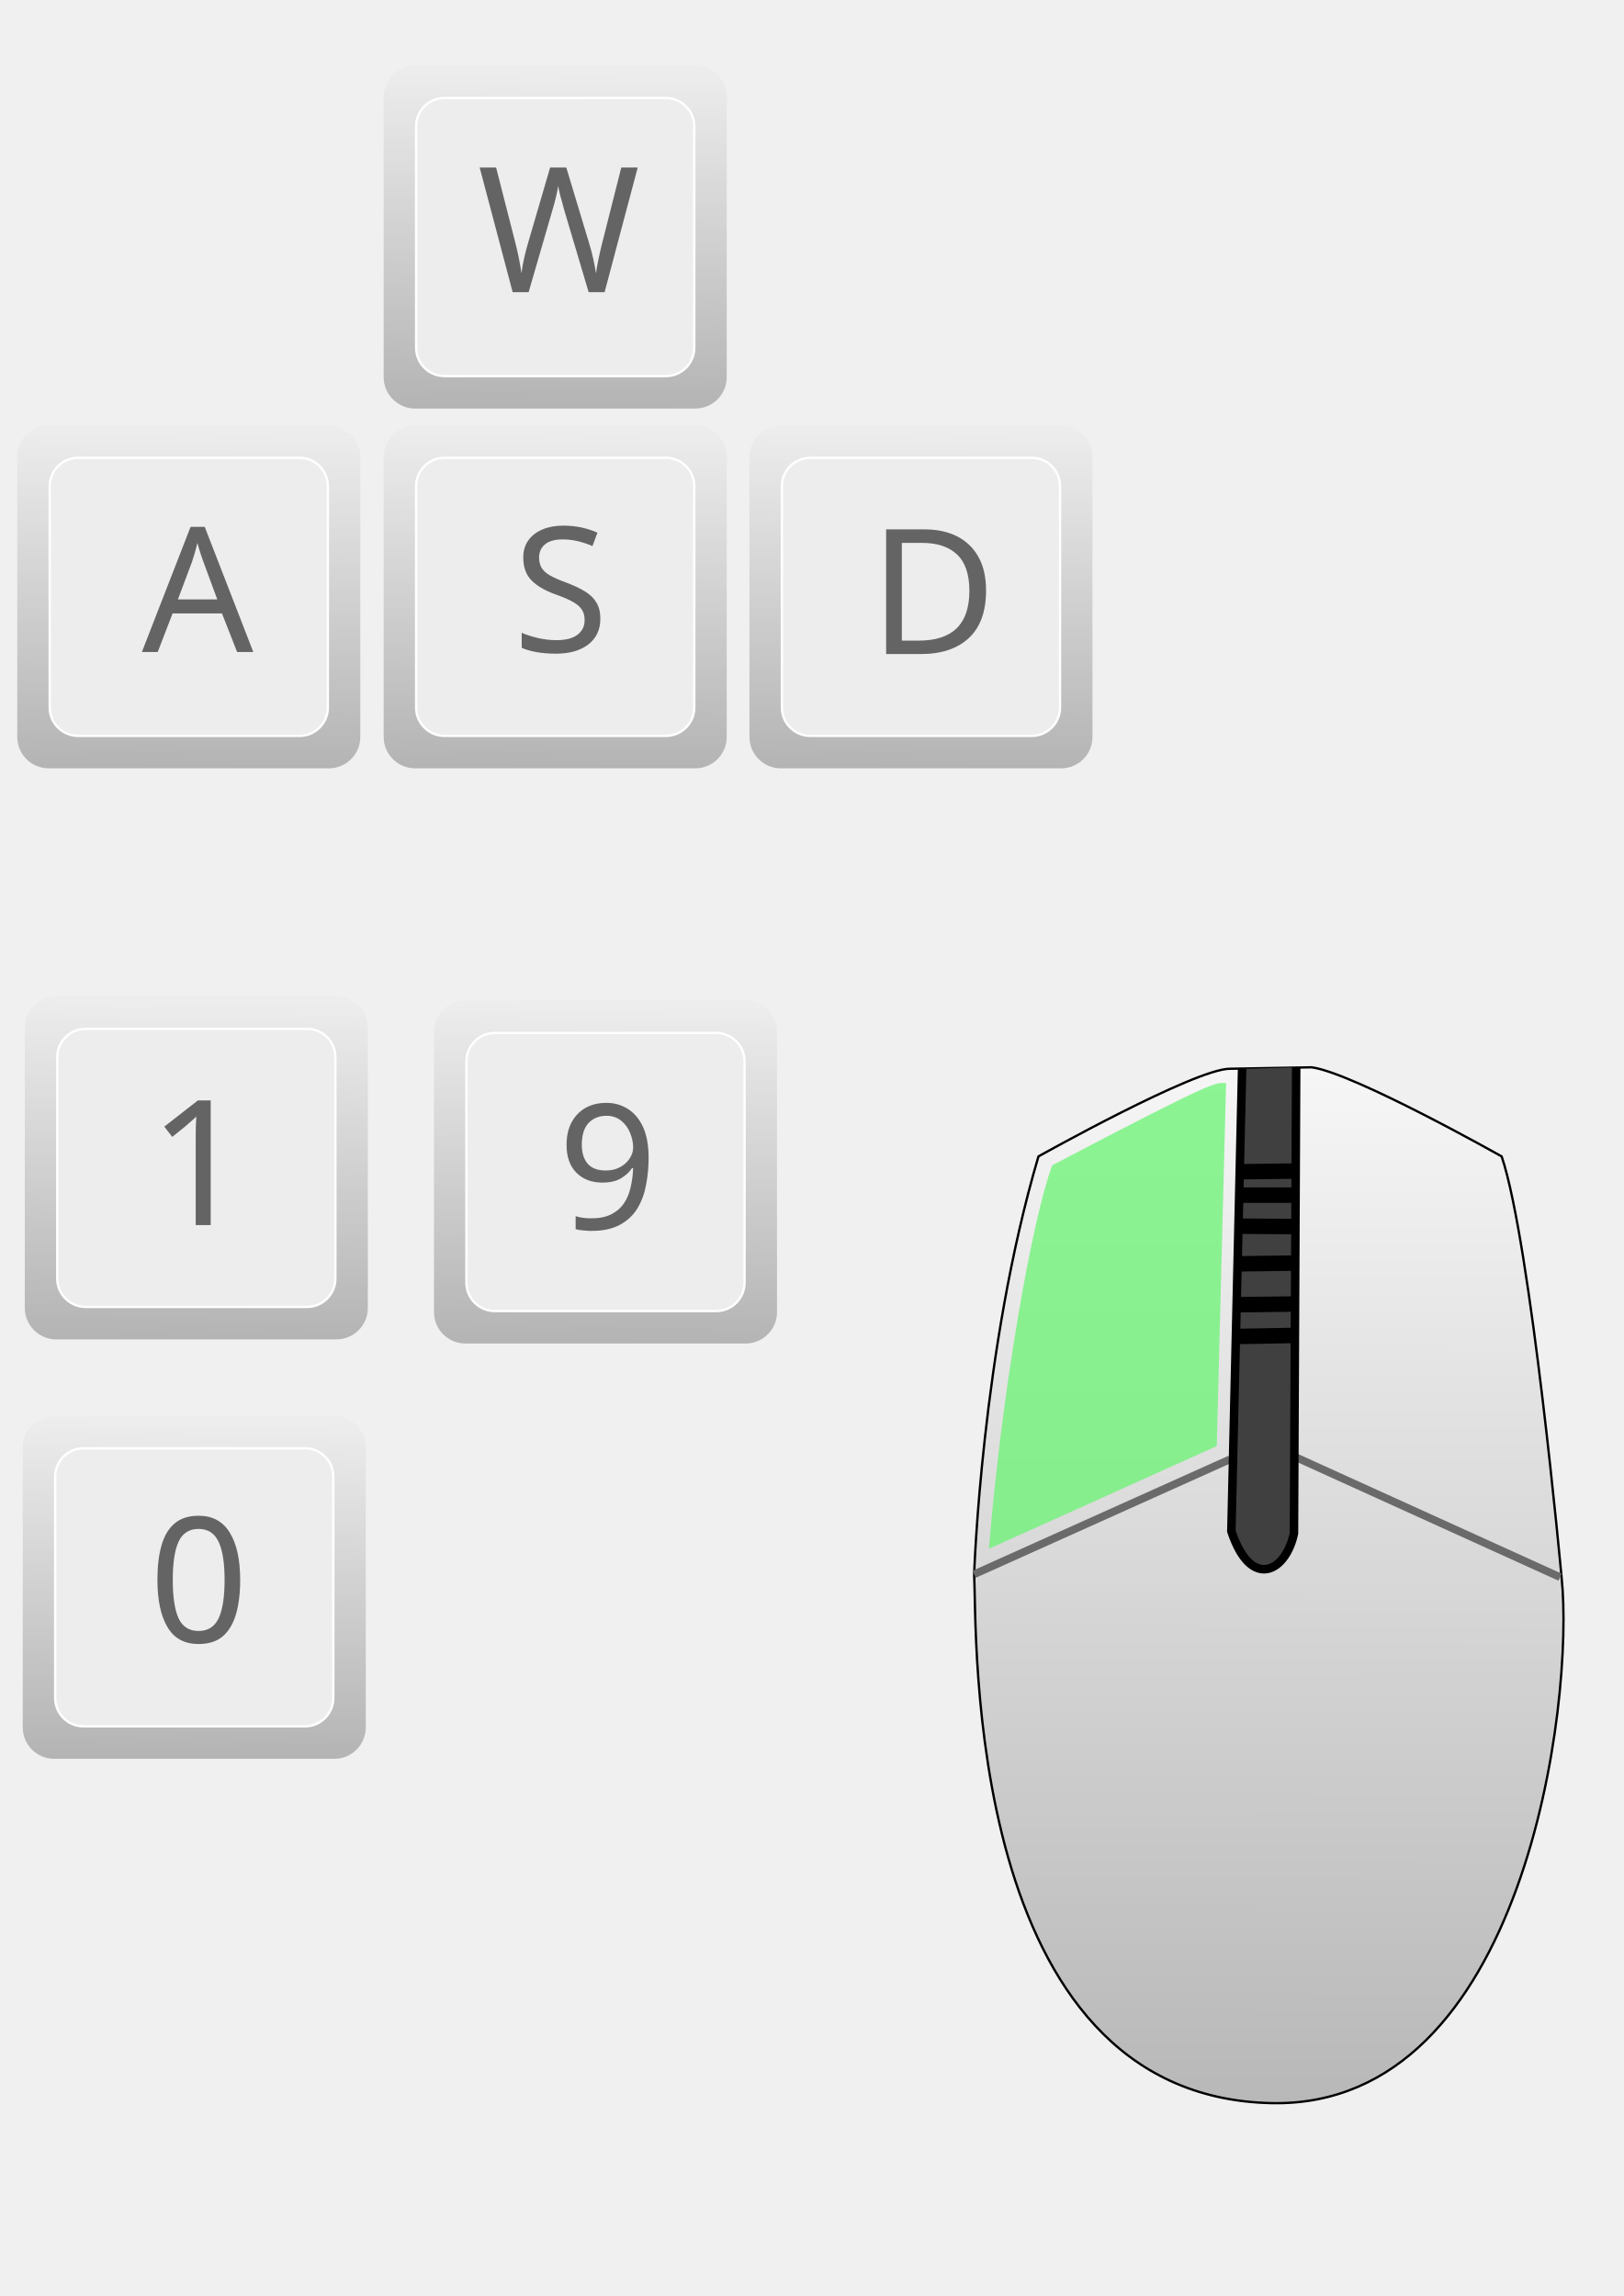
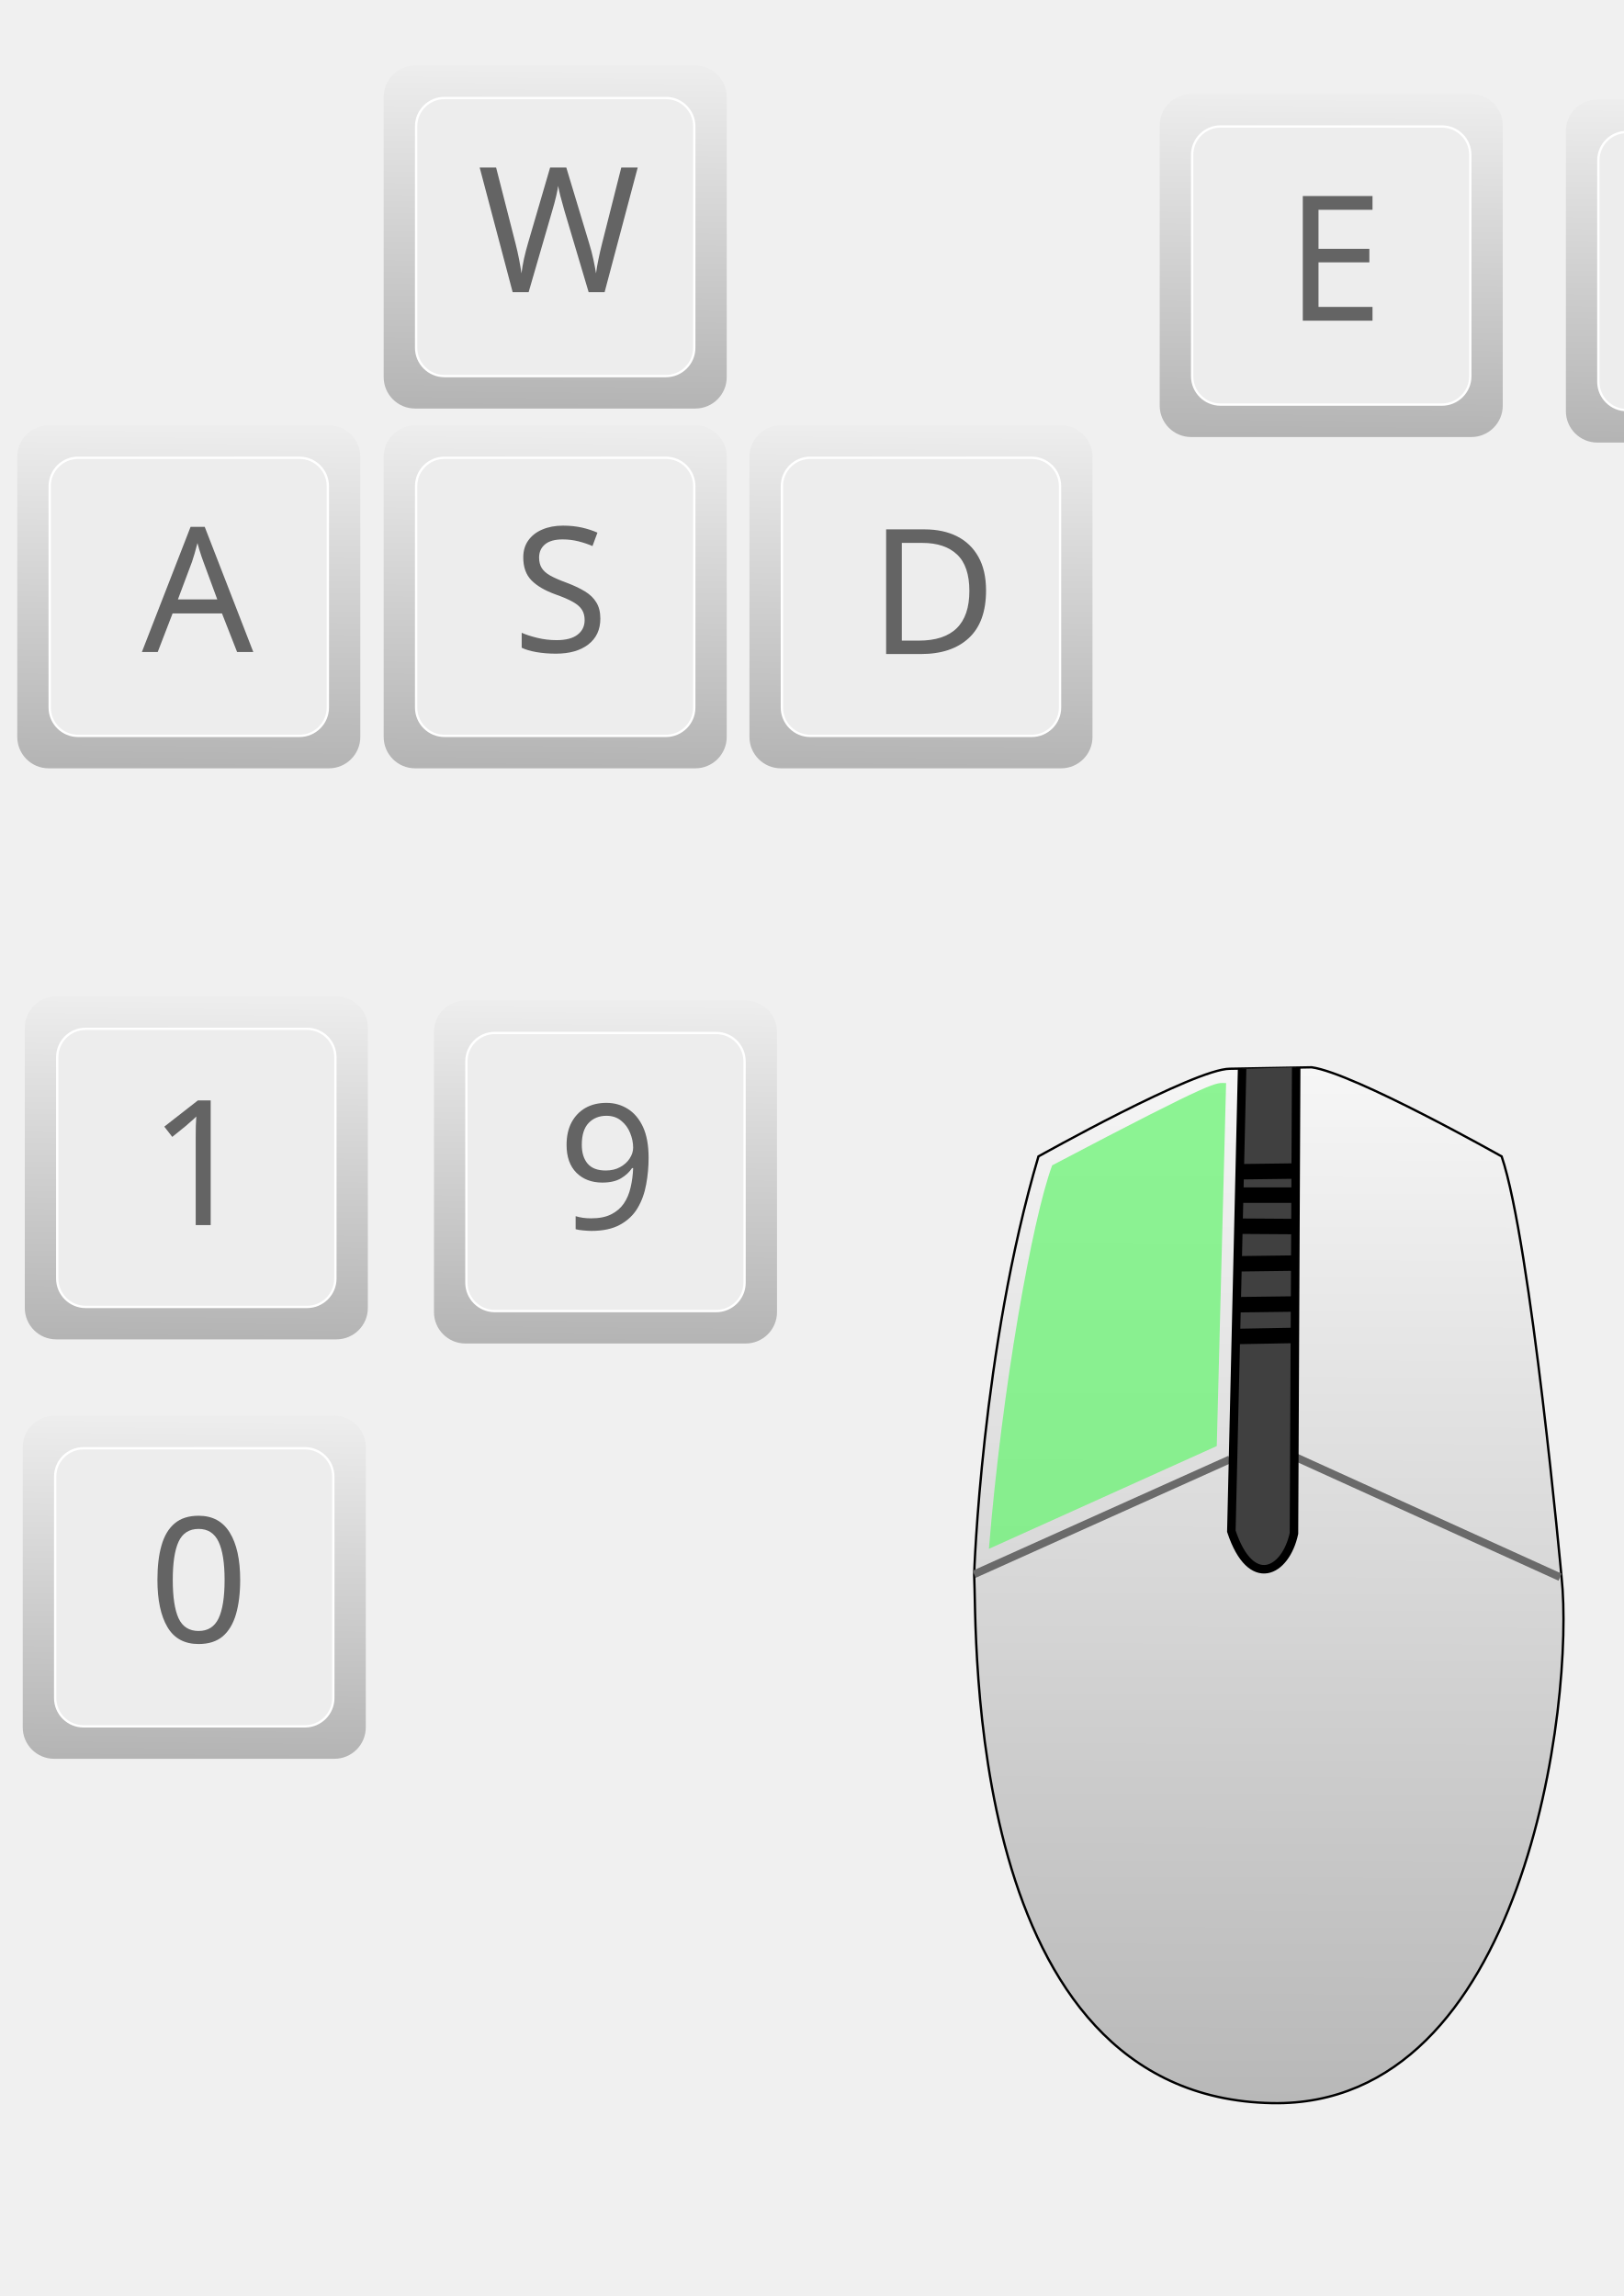
<svg xmlns="http://www.w3.org/2000/svg" xmlns:xlink="http://www.w3.org/1999/xlink" width="210mm" height="297mm" viewBox="0 0 210 297" version="1.1" id="svg8">
  <defs id="defs2">
    <linearGradient id="linearGradient1904">
      <stop id="stop1900" offset="0" style="stop-color:#b8b8b8;stop-opacity:1;" />
      <stop id="stop1902" offset="1" style="stop-color:#f6f6f6;stop-opacity:1" />
    </linearGradient>
    <linearGradient id="linearGradient1840">
      <stop style="stop-color:#b8b8b8;stop-opacity:1;" offset="0" id="stop1836" />
      <stop style="stop-color:#f6f6f6;stop-opacity:1" offset="1" id="stop1838" />
    </linearGradient>
    <linearGradient id="linearGradient821">
      <stop style="stop-color:#ededed;stop-opacity:1" offset="0" id="stop817" />
      <stop style="stop-color:#b4b4b4;stop-opacity:1" offset="1" id="stop819" />
    </linearGradient>
    <linearGradient xlink:href="#linearGradient821" id="linearGradient823" x1="35.286" y1="24.033" x2="34.863" y2="67.784" gradientUnits="userSpaceOnUse" gradientTransform="translate(70.46613,0.2047758)" />
    <linearGradient xlink:href="#linearGradient821" id="linearGradient872" gradientUnits="userSpaceOnUse" gradientTransform="translate(70.46613,0.2047758)" x1="35.286" y1="24.033" x2="34.863" y2="67.784" />
    <linearGradient xlink:href="#linearGradient821" id="linearGradient909" gradientUnits="userSpaceOnUse" gradientTransform="translate(70.46613,0.2047758)" x1="35.286" y1="24.033" x2="34.863" y2="67.784" />
    <linearGradient xlink:href="#linearGradient821" id="linearGradient929" gradientUnits="userSpaceOnUse" gradientTransform="translate(70.46613,0.2047758)" x1="35.286" y1="24.033" x2="34.863" y2="67.784" />
    <linearGradient xlink:href="#linearGradient821" id="linearGradient999" gradientUnits="userSpaceOnUse" gradientTransform="translate(70.46613,0.2047758)" x1="35.286" y1="24.033" x2="34.863" y2="67.784" />
    <linearGradient xlink:href="#linearGradient821" id="linearGradient1036" gradientUnits="userSpaceOnUse" gradientTransform="translate(70.46613,0.2047758)" x1="35.286" y1="24.033" x2="34.863" y2="67.784" />
    <linearGradient xlink:href="#linearGradient821" id="linearGradient1073" gradientUnits="userSpaceOnUse" gradientTransform="translate(70.46613,0.2047758)" x1="35.286" y1="24.033" x2="34.863" y2="67.784" />
    <linearGradient xlink:href="#linearGradient1904" id="linearGradient1842" x1="297.11" y1="161.338" x2="297.493" y2="27.536" gradientUnits="userSpaceOnUse" gradientTransform="translate(-133.6348,110.6496)" />
    <linearGradient gradientTransform="translate(-43.80307,112.2527)" xlink:href="#linearGradient1840" id="linearGradient1842-3" x1="297.11" y1="161.338" x2="297.493" y2="27.536" gradientUnits="userSpaceOnUse" />
+     <linearGradient xlink:href="#linearGradient821" id="linearGradient1012" gradientUnits="userSpaceOnUse" gradientTransform="translate(54.97399,-12.98229)" x1="35.286" y1="24.033" x2="34.863" y2="67.784" />
+     <linearGradient xlink:href="#linearGradient821" id="linearGradient1012-4" gradientUnits="userSpaceOnUse" gradientTransform="translate(107.5078,-12.26844)" x1="35.286" y1="24.033" x2="34.863" y2="67.784" />
  </defs>
  <g id="layer1">
    <g id="g835" transform="translate(-34.20685,-15.30804)">
      <rect ry="4.063" y="23.788" x="83.83" height="44.367" width="44.367" id="rect815" style="opacity:1;fill:url(#linearGradient823);fill-opacity:1;stroke:none;stroke-width:0.5;stroke-linecap:round;stroke-linejoin:round;stroke-miterlimit:4;stroke-dasharray:0.5, 1;stroke-dashoffset:0;stroke-opacity:1;paint-order:normal" />
      <rect ry="3.674" y="27.984" x="88.025" height="35.975" width="35.975" id="rect825" style="opacity:1;fill:#ededed;fill-opacity:1;stroke:#ffffff;stroke-width:0.3;stroke-linecap:round;stroke-linejoin:round;stroke-miterlimit:4;stroke-dasharray:none;stroke-dashoffset:0;stroke-opacity:1;paint-order:normal" />
      <text id="text829" y="53.104" x="95.98" style="font-style:normal;font-weight:normal;font-size:22.578px;line-height:1.25;font-family:sans-serif;letter-spacing:0px;word-spacing:0px;fill:#646464;fill-opacity:1;stroke:none;stroke-width:0.265" xml:space="preserve">
        <tspan style="font-style:normal;font-variant:normal;font-weight:normal;font-stretch:normal;font-size:22.578px;font-family:Calibri;-inkscape-font-specification:Calibri;fill:#646464;fill-opacity:1;stroke-width:0.265" y="53.104" x="95.98" id="tspan827">W</tspan>
      </text>
    </g>
    <g id="g835-9" transform="translate(-81.5974,31.23206)">
      <rect ry="4.063" y="23.788" x="83.83" height="44.367" width="44.367" id="rect815-8" style="opacity:1;fill:url(#linearGradient872);fill-opacity:1;stroke:none;stroke-width:0.5;stroke-linecap:round;stroke-linejoin:round;stroke-miterlimit:4;stroke-dasharray:0.5, 1;stroke-dashoffset:0;stroke-opacity:1;paint-order:normal" />
      <rect ry="3.674" y="27.984" x="88.025" height="35.975" width="35.975" id="rect825-1" style="opacity:1;fill:#ededed;fill-opacity:1;stroke:#ffffff;stroke-width:0.3;stroke-linecap:round;stroke-linejoin:round;stroke-miterlimit:4;stroke-dasharray:none;stroke-dashoffset:0;stroke-opacity:1;paint-order:normal" />
      <text id="text829-0" y="53.104" x="99.949" style="font-style:normal;font-weight:normal;font-size:22.578px;line-height:1.25;font-family:sans-serif;letter-spacing:0px;word-spacing:0px;fill:#646464;fill-opacity:1;stroke:none;stroke-width:0.265" xml:space="preserve">
        <tspan style="font-style:normal;font-variant:normal;font-weight:normal;font-stretch:normal;font-size:22.578px;font-family:Calibri;-inkscape-font-specification:Calibri;fill:#646464;fill-opacity:1;stroke-width:0.265" y="53.104" x="99.949" id="tspan827-2">A</tspan>
      </text>
    </g>
    <g id="g835-9-7" transform="translate(-34.20685,31.23206)">
      <rect ry="4.063" y="23.788" x="83.83" height="44.367" width="44.367" id="rect815-8-2" style="opacity:1;fill:url(#linearGradient909);fill-opacity:1;stroke:none;stroke-width:0.5;stroke-linecap:round;stroke-linejoin:round;stroke-miterlimit:4;stroke-dasharray:0.5, 1;stroke-dashoffset:0;stroke-opacity:1;paint-order:normal" />
      <rect ry="3.674" y="27.984" x="88.025" height="35.975" width="35.975" id="rect825-1-1" style="opacity:1;fill:#ededed;fill-opacity:1;stroke:#ffffff;stroke-width:0.3;stroke-linecap:round;stroke-linejoin:round;stroke-miterlimit:4;stroke-dasharray:none;stroke-dashoffset:0;stroke-opacity:1;paint-order:normal" />
      <text id="text829-0-6" y="53.104" x="100.524" style="font-style:normal;font-weight:normal;font-size:22.578px;line-height:1.25;font-family:sans-serif;letter-spacing:0px;word-spacing:0px;fill:#646464;fill-opacity:1;stroke:none;stroke-width:0.265" xml:space="preserve">
        <tspan style="font-style:normal;font-variant:normal;font-weight:normal;font-stretch:normal;font-size:22.578px;font-family:Calibri;-inkscape-font-specification:Calibri;fill:#646464;fill-opacity:1;stroke-width:0.265" y="53.104" x="100.524" id="tspan827-2-3">S</tspan>
      </text>
    </g>
    <g id="g835-9-8" transform="translate(13.09986,31.23206)">
      <rect ry="4.063" y="23.788" x="83.83" height="44.367" width="44.367" id="rect815-8-7" style="opacity:1;fill:url(#linearGradient929);fill-opacity:1;stroke:none;stroke-width:0.5;stroke-linecap:round;stroke-linejoin:round;stroke-miterlimit:4;stroke-dasharray:0.5, 1;stroke-dashoffset:0;stroke-opacity:1;paint-order:normal" />
      <rect ry="3.674" y="27.984" x="88.025" height="35.975" width="35.975" id="rect825-1-6" style="opacity:1;fill:#ededed;fill-opacity:1;stroke:#ffffff;stroke-width:0.3;stroke-linecap:round;stroke-linejoin:round;stroke-miterlimit:4;stroke-dasharray:none;stroke-dashoffset:0;stroke-opacity:1;paint-order:normal" />
      <text id="text829-0-7" y="53.371" x="99.321" style="font-style:normal;font-weight:normal;font-size:22.578px;line-height:1.25;font-family:sans-serif;letter-spacing:0px;word-spacing:0px;fill:#646464;fill-opacity:1;stroke:none;stroke-width:0.265" xml:space="preserve">
        <tspan style="font-style:normal;font-variant:normal;font-weight:normal;font-stretch:normal;font-size:22.578px;font-family:Calibri;-inkscape-font-specification:Calibri;fill:#646464;fill-opacity:1;stroke-width:0.265" y="53.371" x="99.321" id="tspan827-2-7">D</tspan>
      </text>
    </g>
    <g id="g835-9-8-4" transform="translate(-80.62237,105.0994)">
      <rect ry="4.063" y="23.788" x="83.83" height="44.367" width="44.367" id="rect815-8-7-2" style="opacity:1;fill:url(#linearGradient999);fill-opacity:1;stroke:none;stroke-width:0.5;stroke-linecap:round;stroke-linejoin:round;stroke-miterlimit:4;stroke-dasharray:0.5, 1;stroke-dashoffset:0;stroke-opacity:1;paint-order:normal" />
      <rect ry="3.674" y="27.984" x="88.025" height="35.975" width="35.975" id="rect825-1-6-5" style="opacity:1;fill:#ededed;fill-opacity:1;stroke:#ffffff;stroke-width:0.3;stroke-linecap:round;stroke-linejoin:round;stroke-miterlimit:4;stroke-dasharray:none;stroke-dashoffset:0;stroke-opacity:1;paint-order:normal" />
      <text id="text829-0-7-3" y="53.371" x="99.856" style="font-style:normal;font-weight:normal;font-size:22.578px;line-height:1.25;font-family:sans-serif;letter-spacing:0px;word-spacing:0px;fill:#646464;fill-opacity:1;stroke:none;stroke-width:0.265" xml:space="preserve">
        <tspan style="font-style:normal;font-variant:normal;font-weight:normal;font-stretch:normal;font-size:22.578px;font-family:Calibri;-inkscape-font-specification:Calibri;fill:#646464;fill-opacity:1;stroke-width:0.265" y="53.371" x="99.856" id="tspan827-2-7-5">1</tspan>
      </text>
    </g>
    <g id="g835-9-8-4-6" transform="translate(-27.703,105.634)">
      <rect ry="4.063" y="23.788" x="83.83" height="44.367" width="44.367" id="rect815-8-7-2-3" style="opacity:1;fill:url(#linearGradient1036);fill-opacity:1;stroke:none;stroke-width:0.5;stroke-linecap:round;stroke-linejoin:round;stroke-miterlimit:4;stroke-dasharray:0.5, 1;stroke-dashoffset:0;stroke-opacity:1;paint-order:normal" />
      <rect ry="3.674" y="27.984" x="88.025" height="35.975" width="35.975" id="rect825-1-6-5-7" style="opacity:1;fill:#ededed;fill-opacity:1;stroke:#ffffff;stroke-width:0.3;stroke-linecap:round;stroke-linejoin:round;stroke-miterlimit:4;stroke-dasharray:none;stroke-dashoffset:0;stroke-opacity:1;paint-order:normal" />
      <text id="text829-0-7-3-1" y="53.371" x="99.856" style="font-style:normal;font-weight:normal;font-size:22.578px;line-height:1.25;font-family:sans-serif;letter-spacing:0px;word-spacing:0px;fill:#646464;fill-opacity:1;stroke:none;stroke-width:0.265" xml:space="preserve">
        <tspan style="font-style:normal;font-variant:normal;font-weight:normal;font-stretch:normal;font-size:22.578px;font-family:Calibri;-inkscape-font-specification:Calibri;fill:#646464;fill-opacity:1;stroke-width:0.265" y="53.371" x="99.856" id="tspan827-2-7-5-9">9</tspan>
      </text>
    </g>
    <g id="g835-9-8-4-6-1" transform="translate(-80.88964,159.3551)">
      <rect ry="4.063" y="23.788" x="83.83" height="44.367" width="44.367" id="rect815-8-7-2-3-6" style="opacity:1;fill:url(#linearGradient1073);fill-opacity:1;stroke:none;stroke-width:0.5;stroke-linecap:round;stroke-linejoin:round;stroke-miterlimit:4;stroke-dasharray:0.5, 1;stroke-dashoffset:0;stroke-opacity:1;paint-order:normal" />
      <rect ry="3.674" y="27.984" x="88.025" height="35.975" width="35.975" id="rect825-1-6-5-7-2" style="opacity:1;fill:#ededed;fill-opacity:1;stroke:#ffffff;stroke-width:0.3;stroke-linecap:round;stroke-linejoin:round;stroke-miterlimit:4;stroke-dasharray:none;stroke-dashoffset:0;stroke-opacity:1;paint-order:normal" />
      <text id="text829-0-7-3-1-6" y="53.088" x="100.139" style="font-style:normal;font-weight:normal;font-size:22.578px;line-height:1.25;font-family:sans-serif;letter-spacing:0px;word-spacing:0px;fill:#646464;fill-opacity:1;stroke:none;stroke-width:0.265" xml:space="preserve">
        <tspan style="font-style:normal;font-variant:normal;font-weight:normal;font-stretch:normal;font-size:22.578px;font-family:Calibri;-inkscape-font-specification:Calibri;fill:#646464;fill-opacity:1;stroke-width:0.265" y="53.088" x="100.139" id="tspan827-2-7-5-9-4">0</tspan>
      </text>
    </g>
+     <g id="g835-9-8-3" transform="translate(81.6522,1.564295)">
+       <rect ry="4.063" y="10.601" x="68.337" height="44.367" width="44.367" id="rect815-8-7-6" style="opacity:1;fill:url(#linearGradient1012);fill-opacity:1;stroke:none;stroke-width:0.5;stroke-linecap:round;stroke-linejoin:round;stroke-miterlimit:4;stroke-dasharray:0.5, 1;stroke-dashoffset:0;stroke-opacity:1;paint-order:normal" />
+       <rect ry="3.674" y="14.797" x="72.533" height="35.975" width="35.975" id="rect825-1-6-8" style="opacity:1;fill:#ededed;fill-opacity:1;stroke:#ffffff;stroke-width:0.3;stroke-linecap:round;stroke-linejoin:round;stroke-miterlimit:4;stroke-dasharray:none;stroke-dashoffset:0;stroke-opacity:1;paint-order:normal" />
+       <text id="text829-0-7-8" y="39.917" x="84.656" style="font-style:normal;font-weight:normal;font-size:22.578px;line-height:1.25;font-family:sans-serif;letter-spacing:0px;word-spacing:0px;fill:#646464;fill-opacity:1;stroke:none;stroke-width:0.265" xml:space="preserve">
+         <tspan style="font-style:normal;font-variant:normal;font-weight:normal;font-stretch:normal;font-size:22.578px;font-family:Calibri;-inkscape-font-specification:Calibri;fill:#646464;fill-opacity:1;stroke-width:0.265" y="39.917" x="84.656" id="tspan827-2-7-55">E</tspan>
+       </text>
+       <rect ry="4.063" y="11.315" x="120.871" height="44.367" width="44.367" id="rect815-8-7-6-8" style="opacity:1;fill:url(#linearGradient1012-4);fill-opacity:1;stroke:none;stroke-width:0.5;stroke-linecap:round;stroke-linejoin:round;stroke-miterlimit:4;stroke-dasharray:0.5, 1;stroke-dashoffset:0;stroke-opacity:1;paint-order:normal" />
+       <rect ry="3.674" y="15.511" x="125.067" height="35.975" width="35.975" id="rect825-1-6-8-4" style="opacity:1;fill:#ededed;fill-opacity:1;stroke:#ffffff;stroke-width:0.3;stroke-linecap:round;stroke-linejoin:round;stroke-miterlimit:4;stroke-dasharray:none;stroke-dashoffset:0;stroke-opacity:1;paint-order:normal" />
+       <text id="text829-0-7-8-0" y="39.683" x="134.709" style="font-style:normal;font-weight:normal;font-size:22.578px;line-height:1.25;font-family:sans-serif;letter-spacing:0px;word-spacing:0px;fill:#646464;fill-opacity:1;stroke:none;stroke-width:0.265" xml:space="preserve">
+         <tspan style="font-style:normal;font-variant:normal;font-weight:normal;font-stretch:normal;font-size:22.578px;font-family:Calibri;-inkscape-font-specification:Calibri;fill:#646464;fill-opacity:1;stroke-width:0.265" y="39.683" x="134.709" id="tspan827-2-7-55-8">Q</tspan>
+       </text>
+     </g>
  </g>
  <g id="layer2">
    <path style="display:inline;fill:url(#linearGradient1842);fill-opacity:1;stroke:#000000;stroke-width:0.3;stroke-linecap:butt;stroke-linejoin:miter;stroke-miterlimit:4;stroke-dasharray:none;stroke-opacity:1" d="m 164.544,272.054 c 32.695,0.567 39.121,-51.972 37.42,-68.036 0,0 -3.969,-43.278 -7.749,-54.429 0,0 -19.088,-10.772 -24.568,-11.528 l -10.583,0.189 c -4.536,0 -24.757,11.339 -24.757,11.339 -7.371,24.946 -8.315,54.051 -8.315,54.051 0.378,7.182 -1.512,67.658 38.554,68.414 z" id="path827" />
    <path style="display:inline;fill:#6ef377;fill-opacity:0.769;stroke:none;stroke-width:0.265px;stroke-linecap:butt;stroke-linejoin:miter;stroke-opacity:1" d="m 127.9,200.35 29.469,-13.295 1.207,-46.953 c -1.437,0.014 -0.545,-0.902 -22.494,10.641 -2.539,6.815 -6.481,28.724 -8.182,49.607 z" id="path849" />
    <path style="display:inline;fill:none;stroke:#6a6a6a;stroke-width:1;stroke-linecap:butt;stroke-linejoin:miter;stroke-miterlimit:4;stroke-dasharray:none;stroke-opacity:1" d="m 125.99,203.64 33.077,-14.865" id="path829" />
    <path style="display:inline;fill:none;stroke:#6a6a6a;stroke-width:1;stroke-linecap:butt;stroke-linejoin:miter;stroke-miterlimit:4;stroke-dasharray:none;stroke-opacity:1" d="M 201.775,204.018 167.587,188.498" id="path833" />
    <path style="display:inline;fill:#404040;fill-opacity:1;stroke:#000000;stroke-width:1.1;stroke-linecap:butt;stroke-linejoin:miter;stroke-miterlimit:4;stroke-dasharray:none;stroke-opacity:1" d="m 160.646,138.265 -1.39,59.806 c 2.539,7.653 7.029,5.294 8.098,0.283 l 0.288,-60.292" id="path835" />
    <path style="display:inline;fill:none;stroke:#000000;stroke-width:2;stroke-linecap:butt;stroke-linejoin:miter;stroke-miterlimit:4;stroke-dasharray:none;stroke-opacity:1" d="m 160.278,151.574 7.406,-0.095" id="path837" />
    <path style="display:inline;fill:none;stroke:#000000;stroke-width:2;stroke-linecap:butt;stroke-linejoin:miter;stroke-miterlimit:4;stroke-dasharray:none;stroke-opacity:1" d="m 159.92,172.882 7.763,-0.142" id="path839" />
    <path style="display:inline;fill:none;stroke:#000000;stroke-width:2;stroke-linecap:butt;stroke-linejoin:miter;stroke-miterlimit:4;stroke-dasharray:none;stroke-opacity:1" d="m 160.12,168.772 7.499,-0.095" id="path841" />
    <path style="display:inline;fill:none;stroke:#000000;stroke-width:2;stroke-linecap:butt;stroke-linejoin:miter;stroke-miterlimit:4;stroke-dasharray:none;stroke-opacity:1" d="m 160.304,163.48 7.379,-0.095" id="path843" />
    <path style="display:inline;fill:none;stroke:#000000;stroke-width:2;stroke-linecap:butt;stroke-linejoin:miter;stroke-miterlimit:4;stroke-dasharray:none;stroke-opacity:1" d="m 160.291,158.614 7.07,0.047" id="path845" />
    <path style="display:inline;fill:none;stroke:#000000;stroke-width:2;stroke-linecap:butt;stroke-linejoin:miter;stroke-miterlimit:4;stroke-dasharray:none;stroke-opacity:1" d="m 160.084,154.598 h 7.663" id="path847" />
    <path style="display:inline;fill:url(#linearGradient1842-3);fill-opacity:1;stroke:#000000;stroke-width:0.3;stroke-linecap:butt;stroke-linejoin:miter;stroke-miterlimit:4;stroke-dasharray:none;stroke-opacity:1" d="m 254.376,273.657 c 32.695,0.567 39.121,-51.972 37.42,-68.036 0,0 -3.969,-43.278 -7.749,-54.429 0,0 -19.088,-10.772 -24.568,-11.528 l -10.583,0.189 c -4.536,0 -24.757,11.339 -24.757,11.339 -7.371,24.946 -8.315,54.051 -8.315,54.051 0.378,7.182 -1.512,67.658 38.554,68.414 z" id="path827-1" />
    <path style="display:inline;fill:none;stroke:#6a6a6a;stroke-width:1;stroke-linecap:butt;stroke-linejoin:miter;stroke-miterlimit:4;stroke-dasharray:none;stroke-opacity:1" d="m 215.822,205.243 33.077,-14.865" id="path829-3" />
    <path style="display:inline;fill:none;stroke:#6a6a6a;stroke-width:1;stroke-linecap:butt;stroke-linejoin:miter;stroke-miterlimit:4;stroke-dasharray:none;stroke-opacity:1" d="M 291.606,205.621 257.418,190.101" id="path833-3" />
    <path style="display:inline;fill:#404040;fill-opacity:1;stroke:#000000;stroke-width:1.1;stroke-linecap:butt;stroke-linejoin:miter;stroke-miterlimit:4;stroke-dasharray:none;stroke-opacity:1" d="m 249.843,139.868 -0.287,59.806 c 2.539,7.653 6.561,5.294 7.63,0.283 l 0.288,-60.292" id="path835-8" />
    <path style="display:inline;fill:none;stroke:#000000;stroke-width:2;stroke-linecap:butt;stroke-linejoin:miter;stroke-miterlimit:4;stroke-dasharray:none;stroke-opacity:1" d="m 250.109,153.177 7.406,-0.095" id="path837-1" />
    <path style="display:inline;fill:none;stroke:#000000;stroke-width:2;stroke-linecap:butt;stroke-linejoin:miter;stroke-miterlimit:4;stroke-dasharray:none;stroke-opacity:1" d="m 249.752,174.485 7.763,-0.142" id="path839-7" />
    <path style="display:inline;fill:none;stroke:#000000;stroke-width:2;stroke-linecap:butt;stroke-linejoin:miter;stroke-miterlimit:4;stroke-dasharray:none;stroke-opacity:1" d="m 249.952,170.375 7.499,-0.095" id="path841-4" />
    <path style="display:inline;fill:none;stroke:#000000;stroke-width:2;stroke-linecap:butt;stroke-linejoin:miter;stroke-miterlimit:4;stroke-dasharray:none;stroke-opacity:1" d="m 250.136,165.083 7.379,-0.095" id="path843-5" />
    <path style="display:inline;fill:none;stroke:#000000;stroke-width:2;stroke-linecap:butt;stroke-linejoin:miter;stroke-miterlimit:4;stroke-dasharray:none;stroke-opacity:1" d="m 250.123,160.217 7.07,0.047" id="path845-6" />
    <path style="display:inline;fill:none;stroke:#000000;stroke-width:2;stroke-linecap:butt;stroke-linejoin:miter;stroke-miterlimit:4;stroke-dasharray:none;stroke-opacity:1" d="m 249.916,156.201 h 7.663" id="path847-6" />
    <rect style="opacity:1;fill:#73ef7a;fill-opacity:0.686;stroke:none;stroke-width:1.1;stroke-linecap:round;stroke-linejoin:round;stroke-miterlimit:4;stroke-dasharray:none;stroke-dashoffset:0;stroke-opacity:1;paint-order:normal" id="rect1898" width="7.74" height="22.547" x="249.675" y="152.599" ry="0" />
  </g>
</svg>
